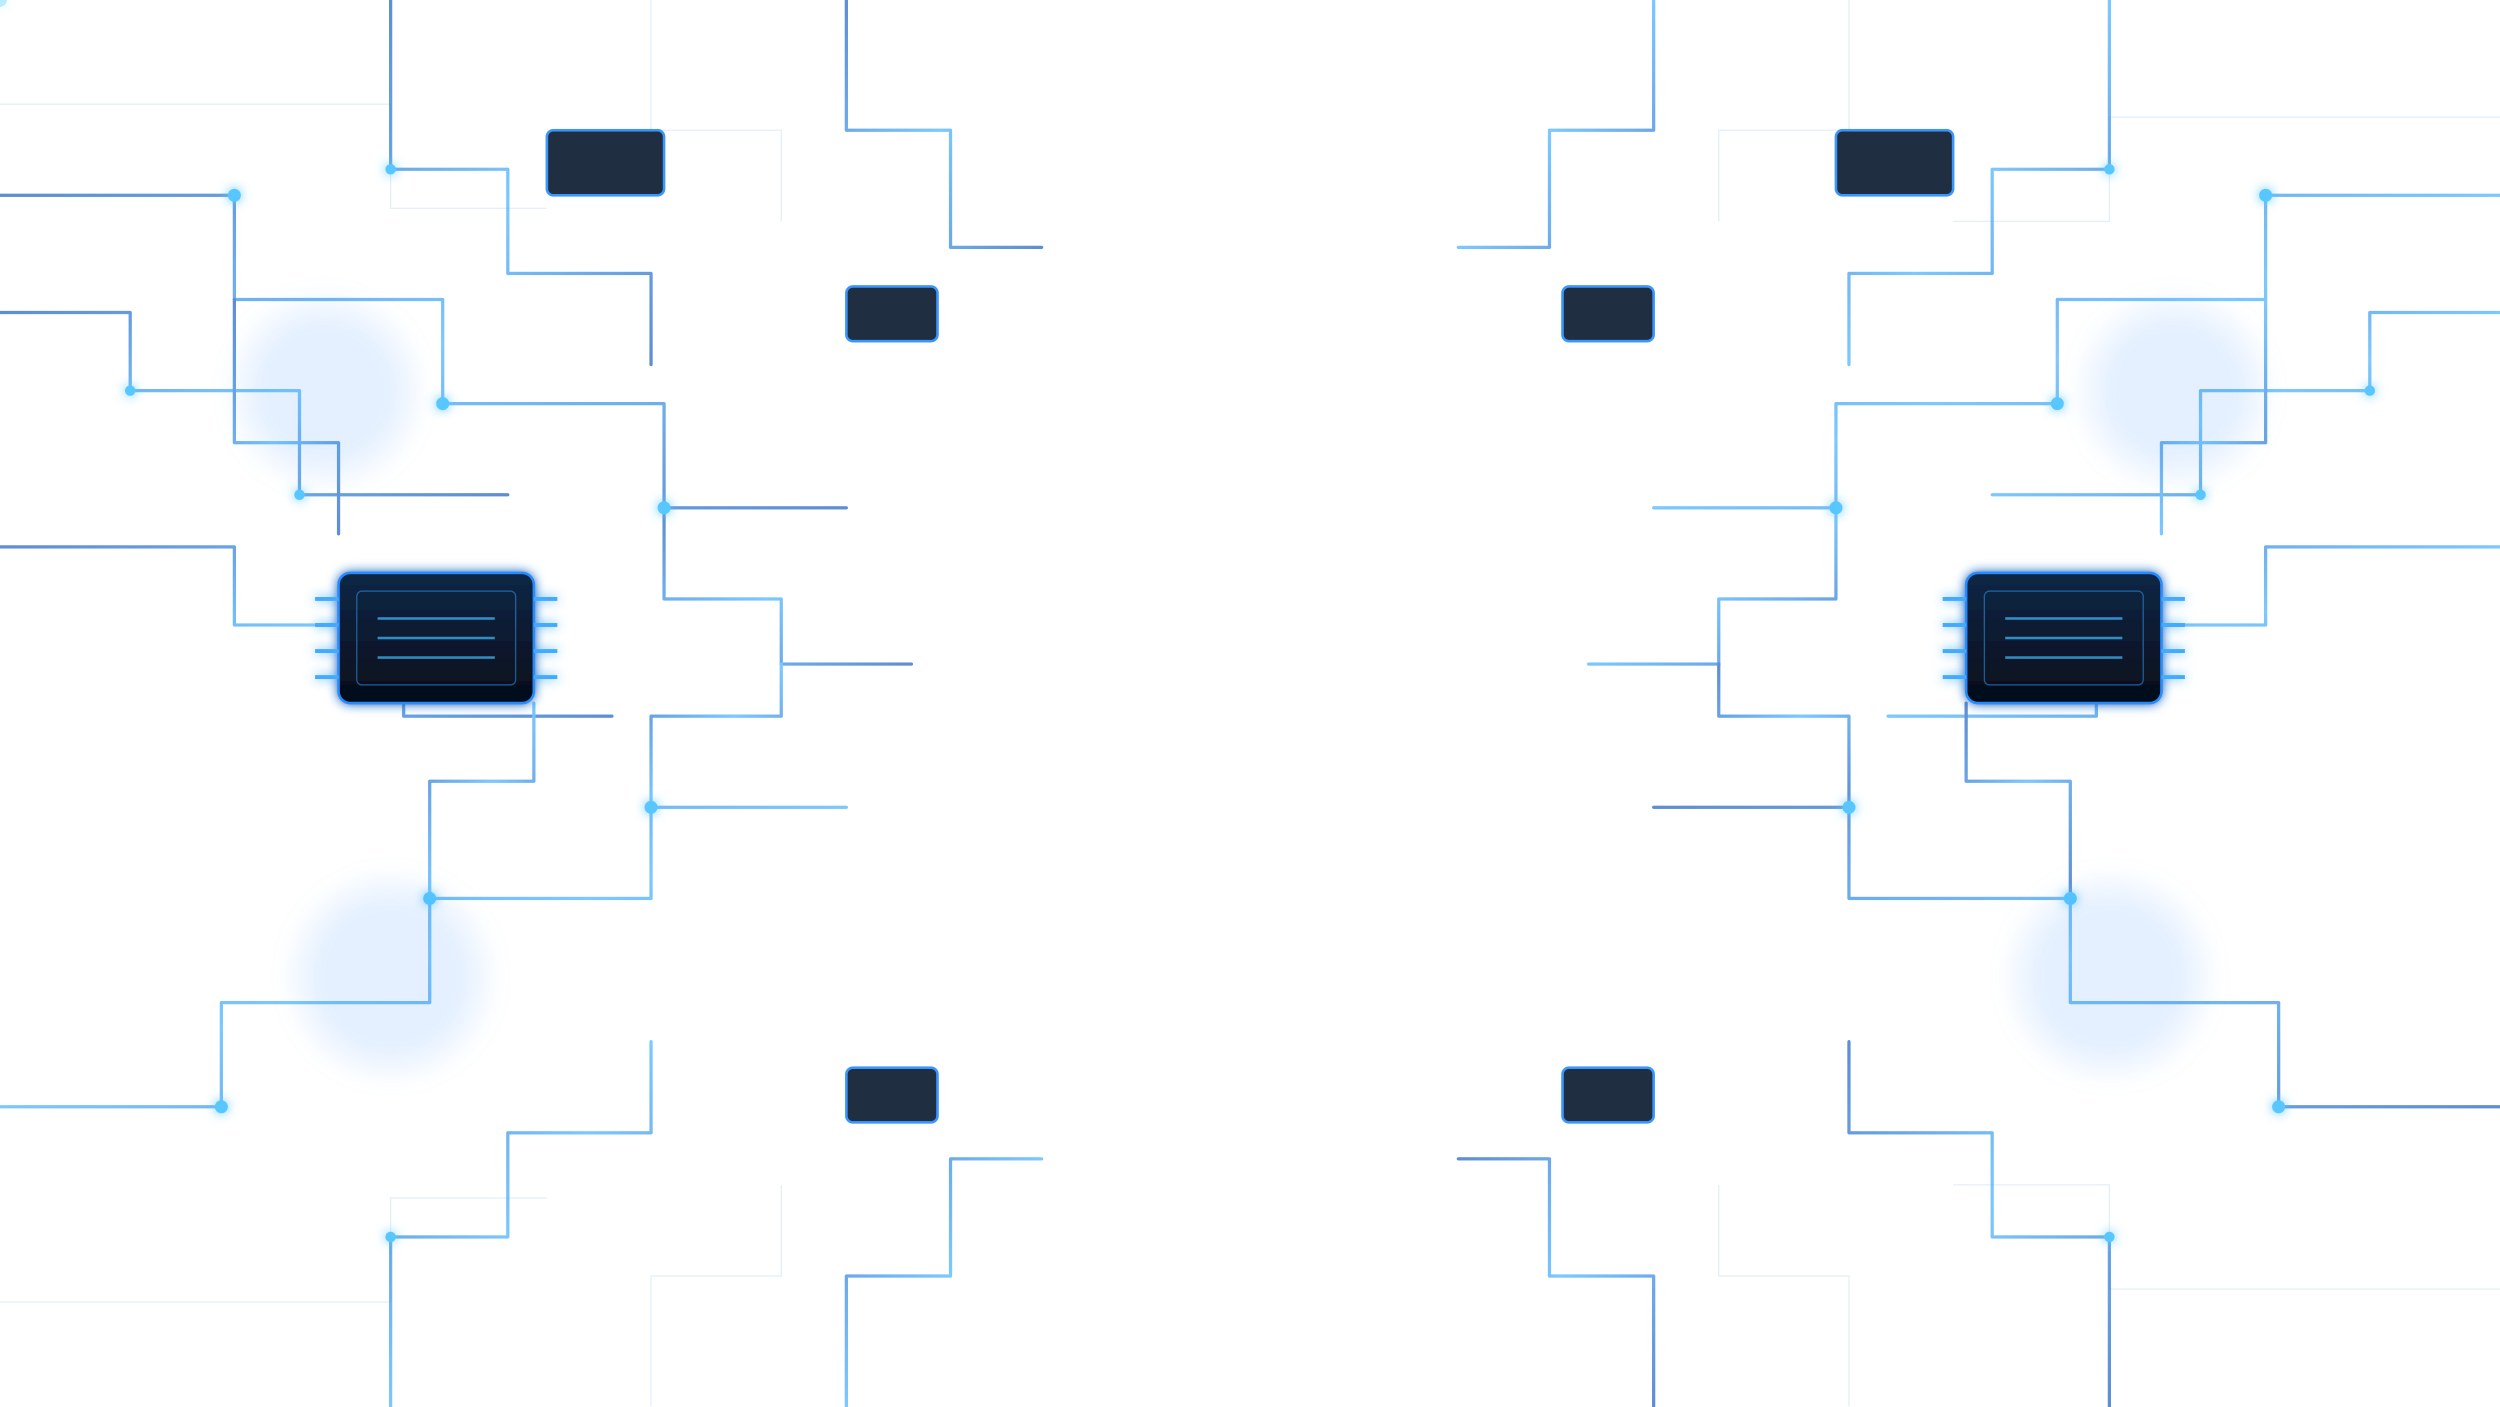
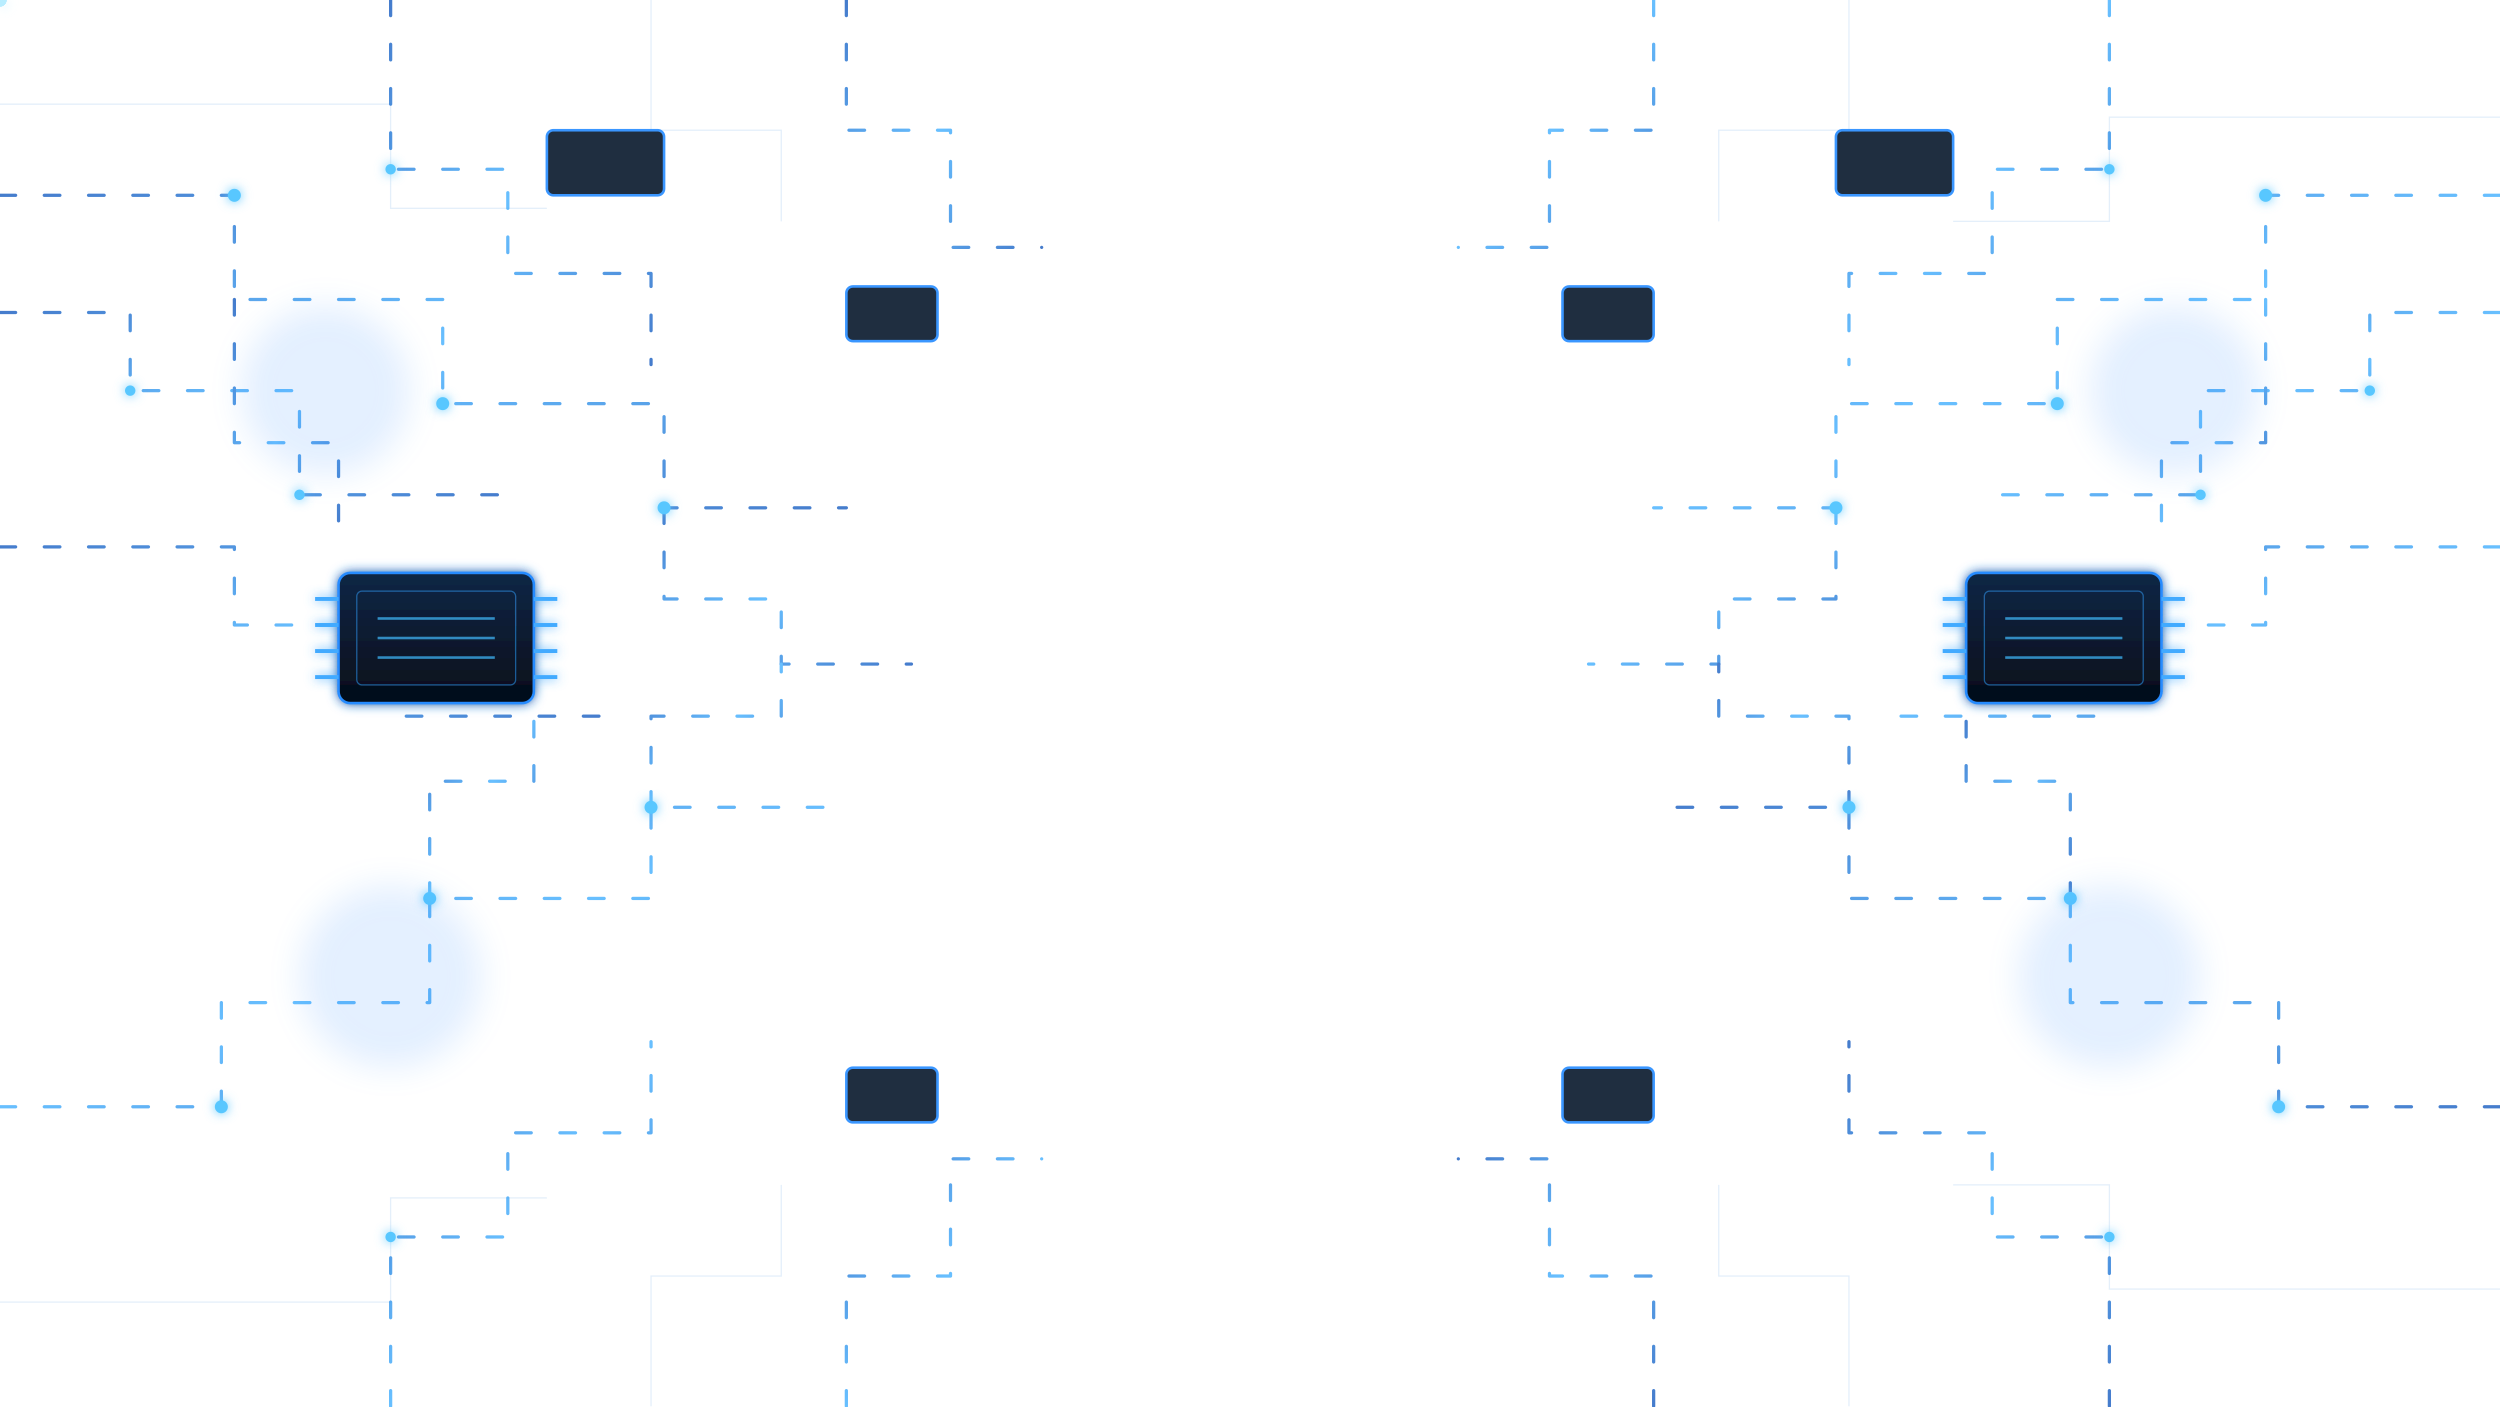
<svg xmlns="http://www.w3.org/2000/svg" viewBox="0 0 1920 1080">
  <defs>
    <linearGradient id="trace" x1="0" y1="0" x2="1" y2="1">
      <stop offset="0" stop-color="#0750bb" />
      <stop offset=".5" stop-color="#35aaff" />
      <stop offset="1" stop-color="#0750bb" />
    </linearGradient>
    <linearGradient id="chip" x2="0" y2="1">
      <stop stop-color="#102746" />
      <stop offset="1" stop-color="#050d19" />
    </linearGradient>
    <filter id="glow" x="-100%" y="-100%" width="300%" height="300%">
      <feGaussianBlur stdDeviation="4" result="blur" />
      <feMerge>
        <feMergeNode in="blur" />
        <feMergeNode in="SourceGraphic" />
      </feMerge>
    </filter>
    <filter id="softGlow" x="-100%" y="-100%" width="300%" height="300%">
      <feGaussianBlur stdDeviation="12" />
    </filter>
  </defs>
  <g fill="none" stroke="#1675d5" opacity=".12" stroke-width="1">
    <path d="M0 80H300V160H420 M1920 90H1620V170H1500" />
    <path d="M0 1000H300V920H420 M1920 990H1620V910H1500" />
    <path d="M500 0V100H600V170 M1420 0V100H1320V170" />
    <path d="M500 1080V980H600V910 M1420 1080V980H1320V910" />
  </g>
  <style>
  .circuit-flow {
    stroke-dasharray: 12 22;
    animation: energyFlow 5s linear infinite;
  }

  .circuit-glow {
    animation: glowPulse 4s ease-in-out infinite alternate;
  }

  @keyframes energyFlow {
    from {
      stroke-dashoffset: 0;
    }
    to {
      stroke-dashoffset: -340;
    }
  }

  @keyframes glowPulse {
    from {
      opacity: 0.25;
    }
    to {
      opacity: 0.85;
    }
  }

  @media (prefers-reduced-motion: reduce) {
    .circuit-flow,
    .circuit-glow {
      animation: none;
    }
  }
</style>
-   <g fill="none" stroke="url(#trace)" stroke-width="2.5" stroke-linecap="round" stroke-linejoin="round" opacity=".65">
+   <g class="circuit-flow" fill="none" stroke="url(#trace)" stroke-width="2.5" stroke-linecap="round" stroke-linejoin="round" opacity=".75">
    <path id="p1" d="M0 150H180V230H340V310H510V390H650" />
    <path id="p2" d="M0 240H100V300H230V380H390" />
    <path id="p3" d="M0 420H180V480H310V550H470" />
    <path id="p4" d="M0 850H170V770H330V690H500V620H650" />
    <path id="p5" d="M1920 150H1740V230H1580V310H1410V390H1270" />
    <path id="p6" d="M1920 240H1820V300H1690V380H1530" />
    <path id="p7" d="M1920 420H1740V480H1610V550H1450" />
    <path id="p8" d="M1920 850H1750V770H1590V690H1420V620H1270" />
    <path d="M300 0V130H390V210H500V280" />
    <path d="M1620 0V130H1530V210H1420V280" />
    <path d="M300 1080V950H390V870H500V800" />
    <path d="M1620 1080V950H1530V870H1420V800" />
    <path d="M650 0V100H730V190H800" />
    <path d="M1270 0V100H1190V190H1120" />
    <path d="M650 1080V980H730V890H800" />
    <path d="M1270 1080V980H1190V890H1120" />
    <path d="M180 230V340H260V410" />
    <path d="M1740 230V340H1660V410" />
    <path d="M330 690V600H410V540" />
    <path d="M1590 690V600H1510V540" />
    <path d="M510 390V460H600V510H700" />
    <path d="M1410 390V460H1320V510H1220" />
    <path d="M500 620V550H600V510" />
    <path d="M1420 620V550H1320V510" />
  </g>
  <g filter="url(#glow)">
    <g transform="translate(260 440)">
      <rect width="150" height="100" rx="9" fill="url(#chip)" stroke="#258bff" stroke-width="2" />
      <rect x="14" y="14" width="122" height="72" rx="4" fill="none" stroke="#287cc8" opacity=".7" />
      <path d="M30 35H120M30 50H120M30 65H120" stroke="#42baff" stroke-width="2" opacity=".7" />
      <path d="M-18 20H0M-18 40H0M-18 60H0M-18 80H0                M150 20H168M150 40H168M150 60H168M150 80H168" stroke="#42aaff" stroke-width="3" />
    </g>
    <g transform="translate(1510 440)">
      <rect width="150" height="100" rx="9" fill="url(#chip)" stroke="#258bff" stroke-width="2" />
      <rect x="14" y="14" width="122" height="72" rx="4" fill="none" stroke="#287cc8" opacity=".7" />
      <path d="M30 35H120M30 50H120M30 65H120" stroke="#42baff" stroke-width="2" opacity=".7" />
      <path d="M-18 20H0M-18 40H0M-18 60H0M-18 80H0                M150 20H168M150 40H168M150 60H168M150 80H168" stroke="#42aaff" stroke-width="3" />
    </g>
  </g>
  <g fill="#07172b" stroke="#258bff" stroke-width="2" opacity=".9">
    <rect x="650" y="220" width="70" height="42" rx="5" />
    <rect x="1200" y="220" width="70" height="42" rx="5" />
    <rect x="650" y="820" width="70" height="42" rx="5" />
    <rect x="1200" y="820" width="70" height="42" rx="5" />
    <rect x="420" y="100" width="90" height="50" rx="5" />
    <rect x="1410" y="100" width="90" height="50" rx="5" />
  </g>
  <g fill="#59c7ff" filter="url(#glow)">
    <circle cx="180" cy="150" r="5" />
    <circle cx="340" cy="310" r="5" />
    <circle cx="510" cy="390" r="5" />
    <circle cx="100" cy="300" r="4" />
    <circle cx="230" cy="380" r="4" />
    <circle cx="170" cy="850" r="5" />
    <circle cx="330" cy="690" r="5" />
    <circle cx="500" cy="620" r="5" />
    <circle cx="1740" cy="150" r="5" />
    <circle cx="1580" cy="310" r="5" />
    <circle cx="1410" cy="390" r="5" />
    <circle cx="1820" cy="300" r="4" />
    <circle cx="1690" cy="380" r="4" />
    <circle cx="1750" cy="850" r="5" />
    <circle cx="1590" cy="690" r="5" />
    <circle cx="1420" cy="620" r="5" />
    <circle cx="300" cy="130" r="4" />
    <circle cx="1620" cy="130" r="4" />
    <circle cx="300" cy="950" r="4" />
    <circle cx="1620" cy="950" r="4" />
  </g>
  <g fill="#b7edff" filter="url(#glow)">
    <circle r="5">
      <animateMotion dur="7s" repeatCount="indefinite">
        <mpath href="#p1" />
      </animateMotion>
      <animate attributeName="opacity" values="0;1;1;0" keyTimes="0;0.12;0.82;1" dur="7s" repeatCount="indefinite" />
    </circle>
    <circle r="4">
      <animateMotion dur="7s" begin="-3.5s" repeatCount="indefinite">
        <mpath href="#p1" />
      </animateMotion>
      <animate attributeName="opacity" values="0;1;1;0" keyTimes="0;0.12;0.82;1" dur="7s" begin="-3.5s" repeatCount="indefinite" />
    </circle>
    <circle r="5">
      <animateMotion dur="9s" repeatCount="indefinite">
        <mpath href="#p4" />
      </animateMotion>
      <animate attributeName="opacity" values="0;1;1;0" keyTimes="0;0.12;0.82;1" dur="9s" repeatCount="indefinite" />
    </circle>
    <circle r="5">
      <animateMotion dur="8s" repeatCount="indefinite">
        <mpath href="#p5" />
      </animateMotion>
      <animate attributeName="opacity" values="0;1;1;0" keyTimes="0;0.12;0.82;1" dur="8s" repeatCount="indefinite" />
    </circle>
    <circle r="5">
      <animateMotion dur="10s" repeatCount="indefinite">
        <mpath href="#p8" />
      </animateMotion>
      <animate attributeName="opacity" values="0;1;1;0" keyTimes="0;0.12;0.82;1" dur="10s" repeatCount="indefinite" />
    </circle>
  </g>
  <g fill="#147bff" opacity=".12" filter="url(#softGlow)">
    <circle cx="250" cy="300" r="65" />
    <circle cx="1670" cy="300" r="65" />
    <circle cx="300" cy="750" r="70" />
    <circle cx="1620" cy="750" r="70" />
  </g>
</svg>
